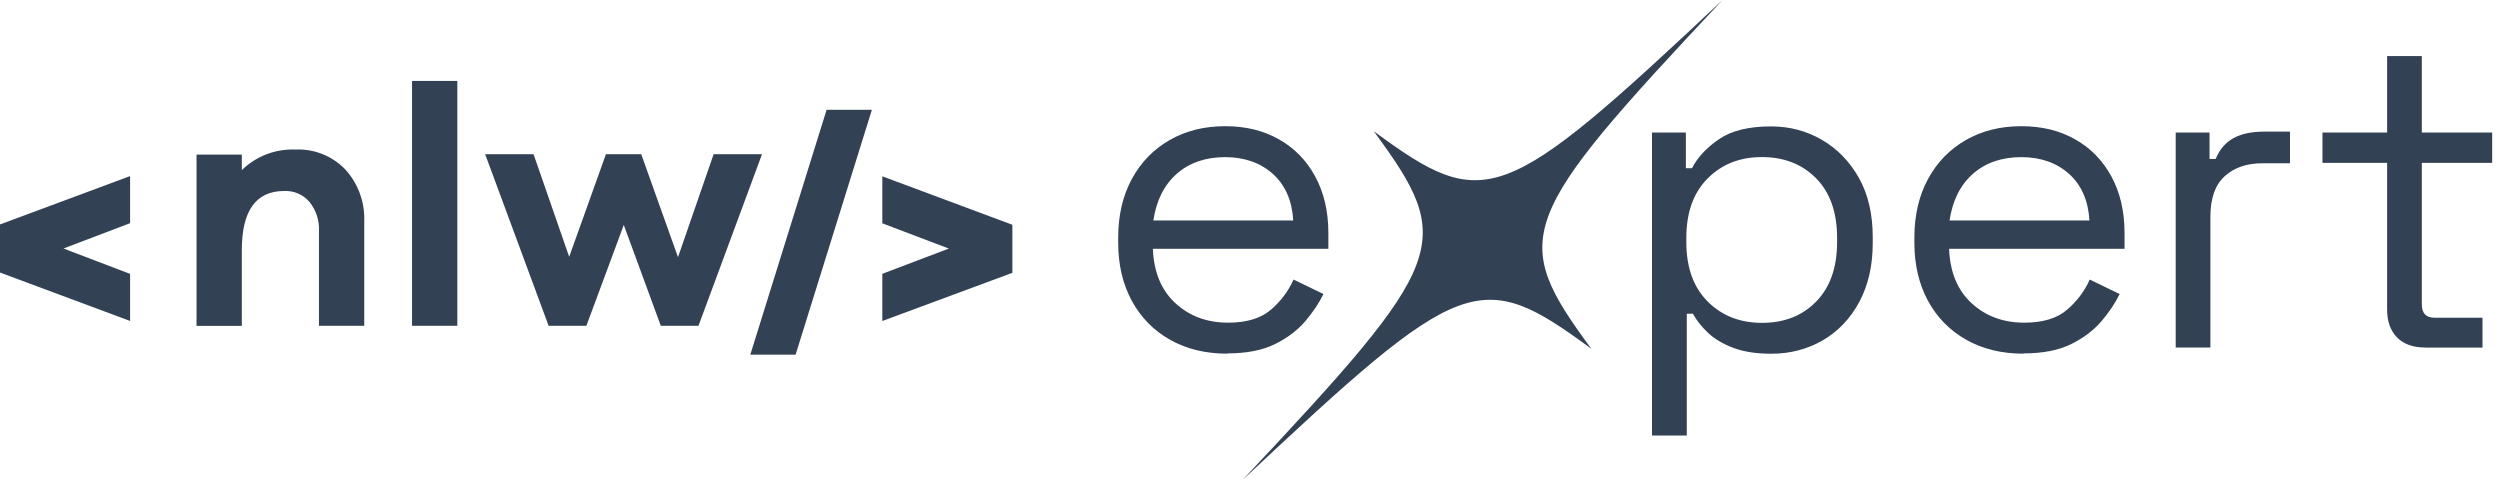
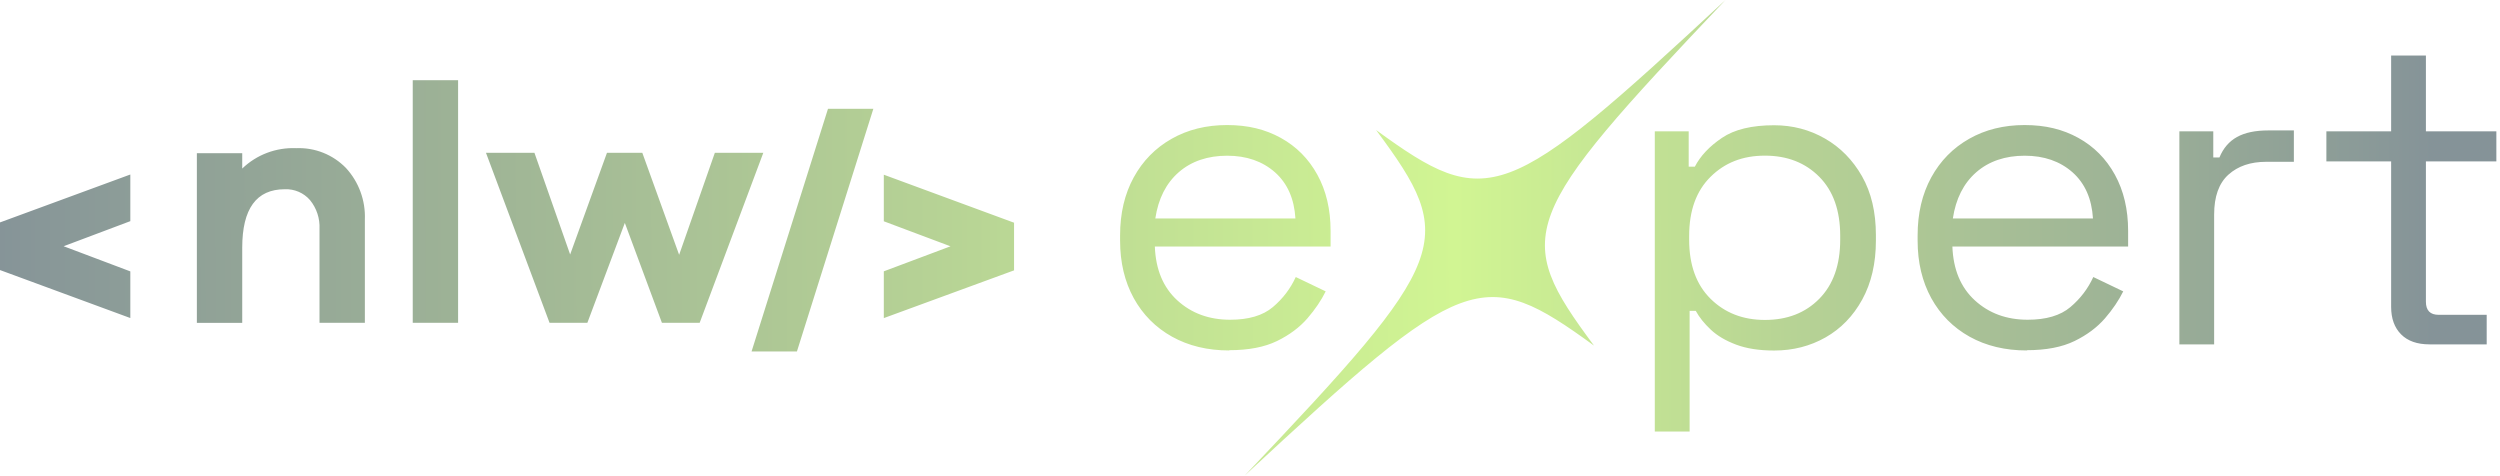
- <svg xmlns="http://www.w3.org/2000/svg" width="125" height="24" viewBox="0 0 125 24" fill="none">
-   <path fill-rule="evenodd" clip-rule="evenodd" d="M79.566 17.439C73.996 13.34 73.127 13.668 62.127 24C72.459 13 72.787 12.134 68.688 6.561C74.257 10.66 75.127 10.332 86.127 0C75.794 11 75.467 11.866 79.566 17.439ZM121.269 17.376C120.655 17.376 120.182 17.208 119.851 16.87C119.521 16.533 119.356 16.071 119.356 15.486V8.144H116.123V6.627L119.356 6.627V2.803L121.091 2.803V6.627L124.608 6.627V8.144H121.091V15.224C121.091 15.664 121.302 15.886 121.729 15.886H124.125V17.38L121.266 17.38L121.269 17.376ZM20.602 4.046L20.602 16.289H22.866L22.866 4.046H20.602ZM44.116 16.041V13.691L47.445 12.428L44.116 11.165V8.815L50.601 11.232H50.618V13.648H50.601L44.116 16.051V16.044V16.041ZM41.33 5.49L37.515 17.733H39.78L43.594 5.49L41.33 5.49ZM6.505 11.155V8.805L0.013 11.218H0L0 13.631H0.013L6.505 16.047L6.505 13.694L3.176 12.425L6.505 11.159V11.155ZM18.212 11.073C18.249 10.118 17.912 9.182 17.267 8.475L17.27 8.478C16.623 7.804 15.72 7.437 14.785 7.477C13.783 7.434 12.812 7.804 12.091 8.505V7.731H9.827V16.292L12.091 16.292V12.501C12.091 10.531 12.798 9.549 14.216 9.549C14.699 9.529 15.162 9.731 15.476 10.098C15.806 10.508 15.975 11.03 15.948 11.555V16.289H18.212V11.073ZM33.04 16.289L34.924 16.289L38.101 7.711L35.681 7.711L33.9 12.858L32.062 7.711L30.297 7.711L28.459 12.841L26.678 7.711L24.258 7.711L27.431 16.289H29.319L31.189 11.248L33.04 16.289ZM61.364 17.684C60.279 17.684 59.328 17.452 58.505 16.989C57.685 16.527 57.047 15.879 56.591 15.043C56.138 14.206 55.91 13.241 55.91 12.14V11.876C55.91 10.762 56.138 9.787 56.591 8.951C57.044 8.115 57.675 7.467 58.481 7.004C59.288 6.541 60.21 6.31 61.251 6.31C62.292 6.31 63.155 6.525 63.932 6.958C64.709 7.391 65.317 8.009 65.756 8.815C66.196 9.622 66.418 10.567 66.418 11.651V12.441L57.645 12.441C57.688 13.598 58.062 14.504 58.766 15.155C59.47 15.806 60.349 16.133 61.403 16.133C62.325 16.133 63.036 15.922 63.535 15.495C64.034 15.069 64.415 14.563 64.679 13.978L66.173 14.702C65.951 15.155 65.647 15.611 65.261 16.064C64.871 16.517 64.368 16.9 63.743 17.208C63.119 17.515 62.325 17.67 61.357 17.67L61.364 17.684ZM57.672 11.023L64.662 11.023C64.603 10.028 64.262 9.252 63.641 8.693C63.016 8.138 62.223 7.857 61.255 7.857C60.286 7.857 59.466 8.134 58.835 8.693C58.204 9.252 57.817 10.028 57.668 11.023H57.672ZM82.6 6.627V21.772L82.604 21.776H84.339V15.687H84.646C84.822 16.011 85.069 16.325 85.393 16.633C85.717 16.94 86.137 17.191 86.659 17.39C87.178 17.588 87.813 17.687 88.56 17.687C89.499 17.687 90.355 17.465 91.121 17.026C91.888 16.586 92.503 15.948 92.956 15.112C93.409 14.276 93.637 13.288 93.637 12.144V11.86C93.637 10.703 93.405 9.711 92.943 8.891C92.48 8.072 91.865 7.437 91.095 6.991C90.325 6.545 89.479 6.32 88.556 6.32C87.443 6.32 86.573 6.531 85.952 6.958C85.327 7.384 84.878 7.867 84.6 8.409H84.293V6.627H82.6ZM90.811 15.076C90.117 15.79 89.211 16.143 88.097 16.143C87 16.143 86.094 15.786 85.383 15.076C84.673 14.365 84.316 13.373 84.316 12.098V11.899C84.316 10.623 84.673 9.632 85.383 8.921C86.094 8.211 86.983 7.854 88.097 7.854C89.211 7.854 90.113 8.211 90.811 8.921C91.508 9.632 91.855 10.623 91.855 11.899V12.098C91.855 13.373 91.505 14.365 90.811 15.076ZM101.173 17.684C100.089 17.684 99.137 17.452 98.314 16.989C97.494 16.527 96.856 15.879 96.4 15.043C95.948 14.206 95.719 13.241 95.719 12.14V11.876C95.719 10.762 95.948 9.787 96.4 8.951C96.853 8.115 97.484 7.467 98.291 7.004C99.097 6.541 100.02 6.31 101.061 6.31C102.102 6.31 102.965 6.525 103.741 6.958C104.518 7.391 105.126 8.009 105.566 8.815C106.006 9.622 106.227 10.567 106.227 11.651V12.441L97.455 12.441C97.498 13.598 97.871 14.504 98.575 15.155C99.279 15.806 100.158 16.133 101.213 16.133C102.135 16.133 102.846 15.922 103.345 15.495C103.844 15.069 104.224 14.563 104.488 13.978L105.982 14.702C105.761 15.155 105.457 15.611 105.07 16.064C104.68 16.517 104.178 16.9 103.553 17.208C102.928 17.515 102.135 17.67 101.167 17.67L101.173 17.684ZM97.481 11.023H104.472C104.412 10.028 104.072 9.252 103.451 8.693C102.826 8.138 102.033 7.857 101.064 7.857C100.096 7.857 99.276 8.134 98.645 8.693C98.013 9.252 97.627 10.028 97.478 11.023H97.481ZM108.785 6.627V17.376H110.52V10.825C110.52 9.916 110.758 9.245 111.234 8.812C111.71 8.379 112.338 8.164 113.115 8.164H114.5V6.581H113.224C112.58 6.581 112.061 6.69 111.664 6.912C111.267 7.133 110.977 7.477 110.785 7.946H110.477V6.627H108.785Z" fill="#334155" />
+ <svg xmlns="http://www.w3.org/2000/svg" width="431" height="82" viewBox="0 0 431 82" fill="none">
+   <path fill-rule="evenodd" clip-rule="evenodd" d="M274.806 59.583C255.57 45.579 252.567 46.697 214.575 82C250.261 44.416 251.392 41.457 237.236 22.417C256.472 36.421 259.474 35.303 297.467 0C261.78 37.584 260.65 40.543 274.806 59.583ZM418.842 59.368C416.719 59.368 415.086 58.793 413.945 57.641C412.803 56.489 412.232 54.908 412.232 52.909V27.827H401.068V22.643H412.232V9.577H418.226V22.643H430.372V27.827H418.226V52.017C418.226 53.519 418.956 54.275 420.429 54.275H428.706V59.38H418.831L418.842 59.368ZM71.156 13.823V55.653H78.976V13.823H71.156ZM152.369 54.806V46.776L163.865 42.462L152.369 38.148V30.119L174.767 38.374H174.824V46.63H174.767L152.369 54.84V54.817V54.806ZM142.745 18.758L129.571 60.588H137.391L150.565 18.758H142.745ZM22.467 38.115V30.085L0.046 38.329H0V46.573H0.046L22.467 54.829V46.788L10.971 42.451L22.467 38.126V38.115ZM62.903 37.832C63.028 34.569 61.864 31.372 59.638 28.956L59.649 28.967C57.412 26.663 54.295 25.41 51.064 25.545C47.605 25.398 44.249 26.663 41.76 29.057V26.415H33.94V55.664H41.76V42.711C41.76 35.98 44.203 32.626 49.101 32.626C50.767 32.558 52.366 33.247 53.45 34.501C54.592 35.901 55.174 37.685 55.083 39.481V55.653H62.903V37.832ZM114.115 55.653H120.622L131.593 26.347H123.237L117.083 43.931L110.736 26.347H104.64L98.293 43.874L92.139 26.347H83.783L94.742 55.653H101.261L107.722 38.431L114.115 55.653ZM211.939 60.419C208.194 60.419 204.907 59.628 202.064 58.047C199.233 56.466 197.03 54.253 195.454 51.396C193.89 48.538 193.103 45.241 193.103 41.48V40.577C193.103 36.771 193.89 33.439 195.454 30.582C197.018 27.725 199.199 25.512 201.984 23.93C204.77 22.349 207.955 21.559 211.551 21.559C215.147 21.559 218.126 22.293 220.809 23.772C223.492 25.252 225.592 27.364 227.111 30.119C228.629 32.875 229.394 36.105 229.394 39.809V42.508H199.096C199.244 46.46 200.534 49.555 202.966 51.779C205.398 54.004 208.434 55.122 212.076 55.122C215.261 55.122 217.715 54.4 219.439 52.943C221.163 51.486 222.476 49.758 223.389 47.759L228.549 50.232C227.784 51.779 226.734 53.338 225.398 54.885C224.051 56.432 222.316 57.742 220.158 58.793C218.001 59.843 215.261 60.374 211.916 60.374L211.939 60.419ZM199.187 37.663H223.332C223.127 34.264 221.951 31.61 219.805 29.701C217.647 27.804 214.907 26.844 211.562 26.844C208.217 26.844 205.386 27.793 203.206 29.701C201.025 31.61 199.69 34.264 199.176 37.663H199.187ZM285.286 22.643V74.389L285.298 74.4H291.291V53.598H292.353C292.958 54.705 293.814 55.778 294.933 56.828C296.052 57.878 297.501 58.736 299.305 59.414C301.097 60.092 303.289 60.431 305.869 60.431C309.112 60.431 312.068 59.674 314.717 58.172C317.365 56.67 319.489 54.49 321.053 51.633C322.617 48.776 323.404 45.399 323.404 41.492V40.52C323.404 36.568 322.605 33.18 321.007 30.379C319.409 27.578 317.285 25.41 314.625 23.886C311.965 22.361 309.043 21.593 305.858 21.593C302.011 21.593 299.008 22.316 296.862 23.773C294.704 25.23 293.152 26.878 292.193 28.73H291.131V22.643H285.286ZM313.644 51.509C311.246 53.948 308.118 55.157 304.271 55.157C300.481 55.157 297.353 53.937 294.899 51.509C292.444 49.081 291.211 45.693 291.211 41.334V40.656C291.211 36.297 292.444 32.909 294.899 30.481C297.353 28.053 300.424 26.833 304.271 26.833C308.118 26.833 311.235 28.053 313.644 30.481C316.052 32.909 317.251 36.297 317.251 40.656V41.334C317.251 45.693 316.041 49.081 313.644 51.509ZM349.434 60.419C345.689 60.419 342.402 59.628 339.559 58.047C336.728 56.466 334.525 54.253 332.949 51.396C331.385 48.538 330.597 45.241 330.597 41.48V40.577C330.597 36.771 331.385 33.439 332.949 30.582C334.513 27.725 336.694 25.512 339.479 23.93C342.265 22.349 345.45 21.559 349.046 21.559C352.642 21.559 355.621 22.293 358.304 23.772C360.987 25.252 363.087 27.364 364.606 30.119C366.124 32.875 366.889 36.105 366.889 39.809V42.508H336.591C336.739 46.46 338.029 49.555 340.461 51.779C342.892 54.004 345.929 55.122 349.571 55.122C352.756 55.122 355.21 54.4 356.934 52.943C358.658 51.486 359.971 49.758 360.884 47.759L366.044 50.232C365.279 51.779 364.229 53.338 362.893 54.885C361.546 56.432 359.811 57.742 357.653 58.793C355.496 59.843 352.756 60.374 349.411 60.374L349.434 60.419ZM336.682 37.663H360.827C360.621 34.264 359.446 31.61 357.299 29.701C355.142 27.804 352.402 26.844 349.057 26.844C345.712 26.844 342.881 27.793 340.701 29.701C338.52 31.61 337.184 34.264 336.671 37.663H336.682ZM375.724 22.643V59.369H381.717V36.986C381.717 33.88 382.539 31.587 384.183 30.108C385.827 28.629 387.996 27.895 390.679 27.895H395.462V22.485H391.056C388.829 22.485 387.037 22.858 385.667 23.614C384.297 24.371 383.293 25.546 382.63 27.149H381.569V22.643H375.724Z" fill="url(#paint0_linear_116_285)" />
+   <defs>
+     <linearGradient id="paint0_linear_116_285" x1="419.639" y1="38.408" x2="-3.021" y2="39.212" gradientUnits="userSpaceOnUse">
+       <stop stop-color="#859398" />
+       <stop offset="0.399" stop-color="#D1F593" />
+       <stop offset="1" stop-color="#859398" />
+     </linearGradient>
+   </defs>
</svg>
